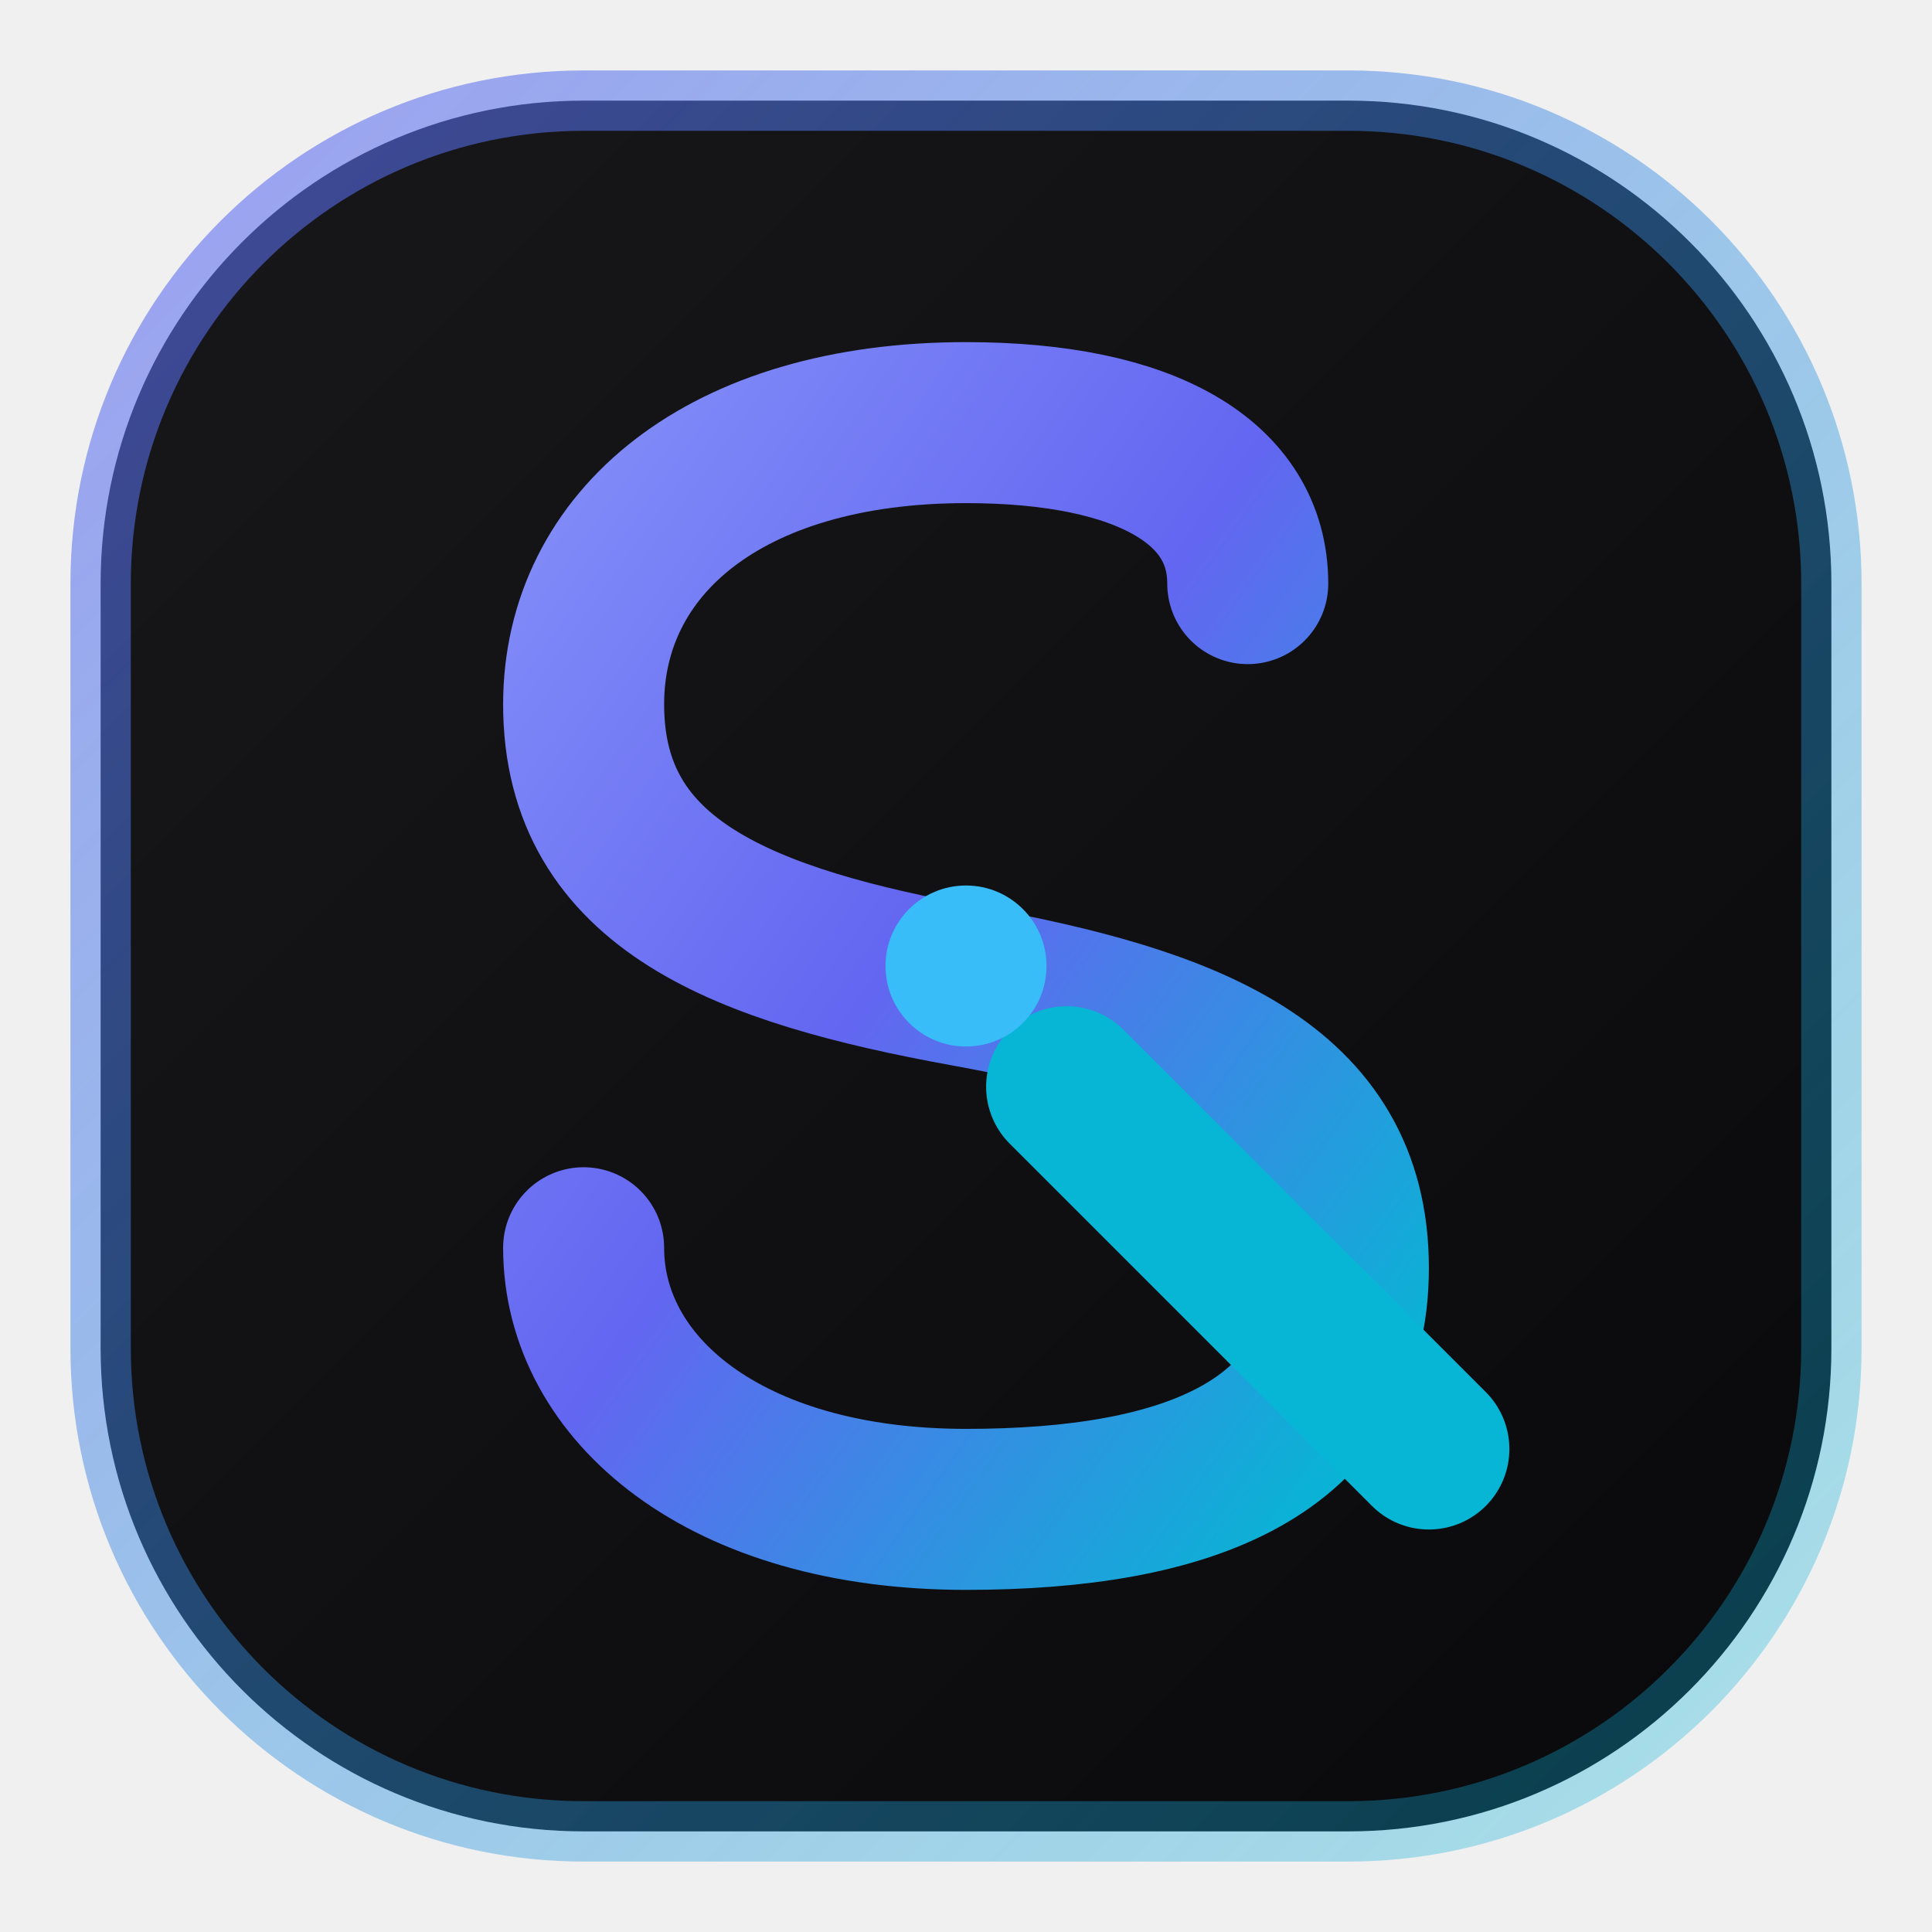
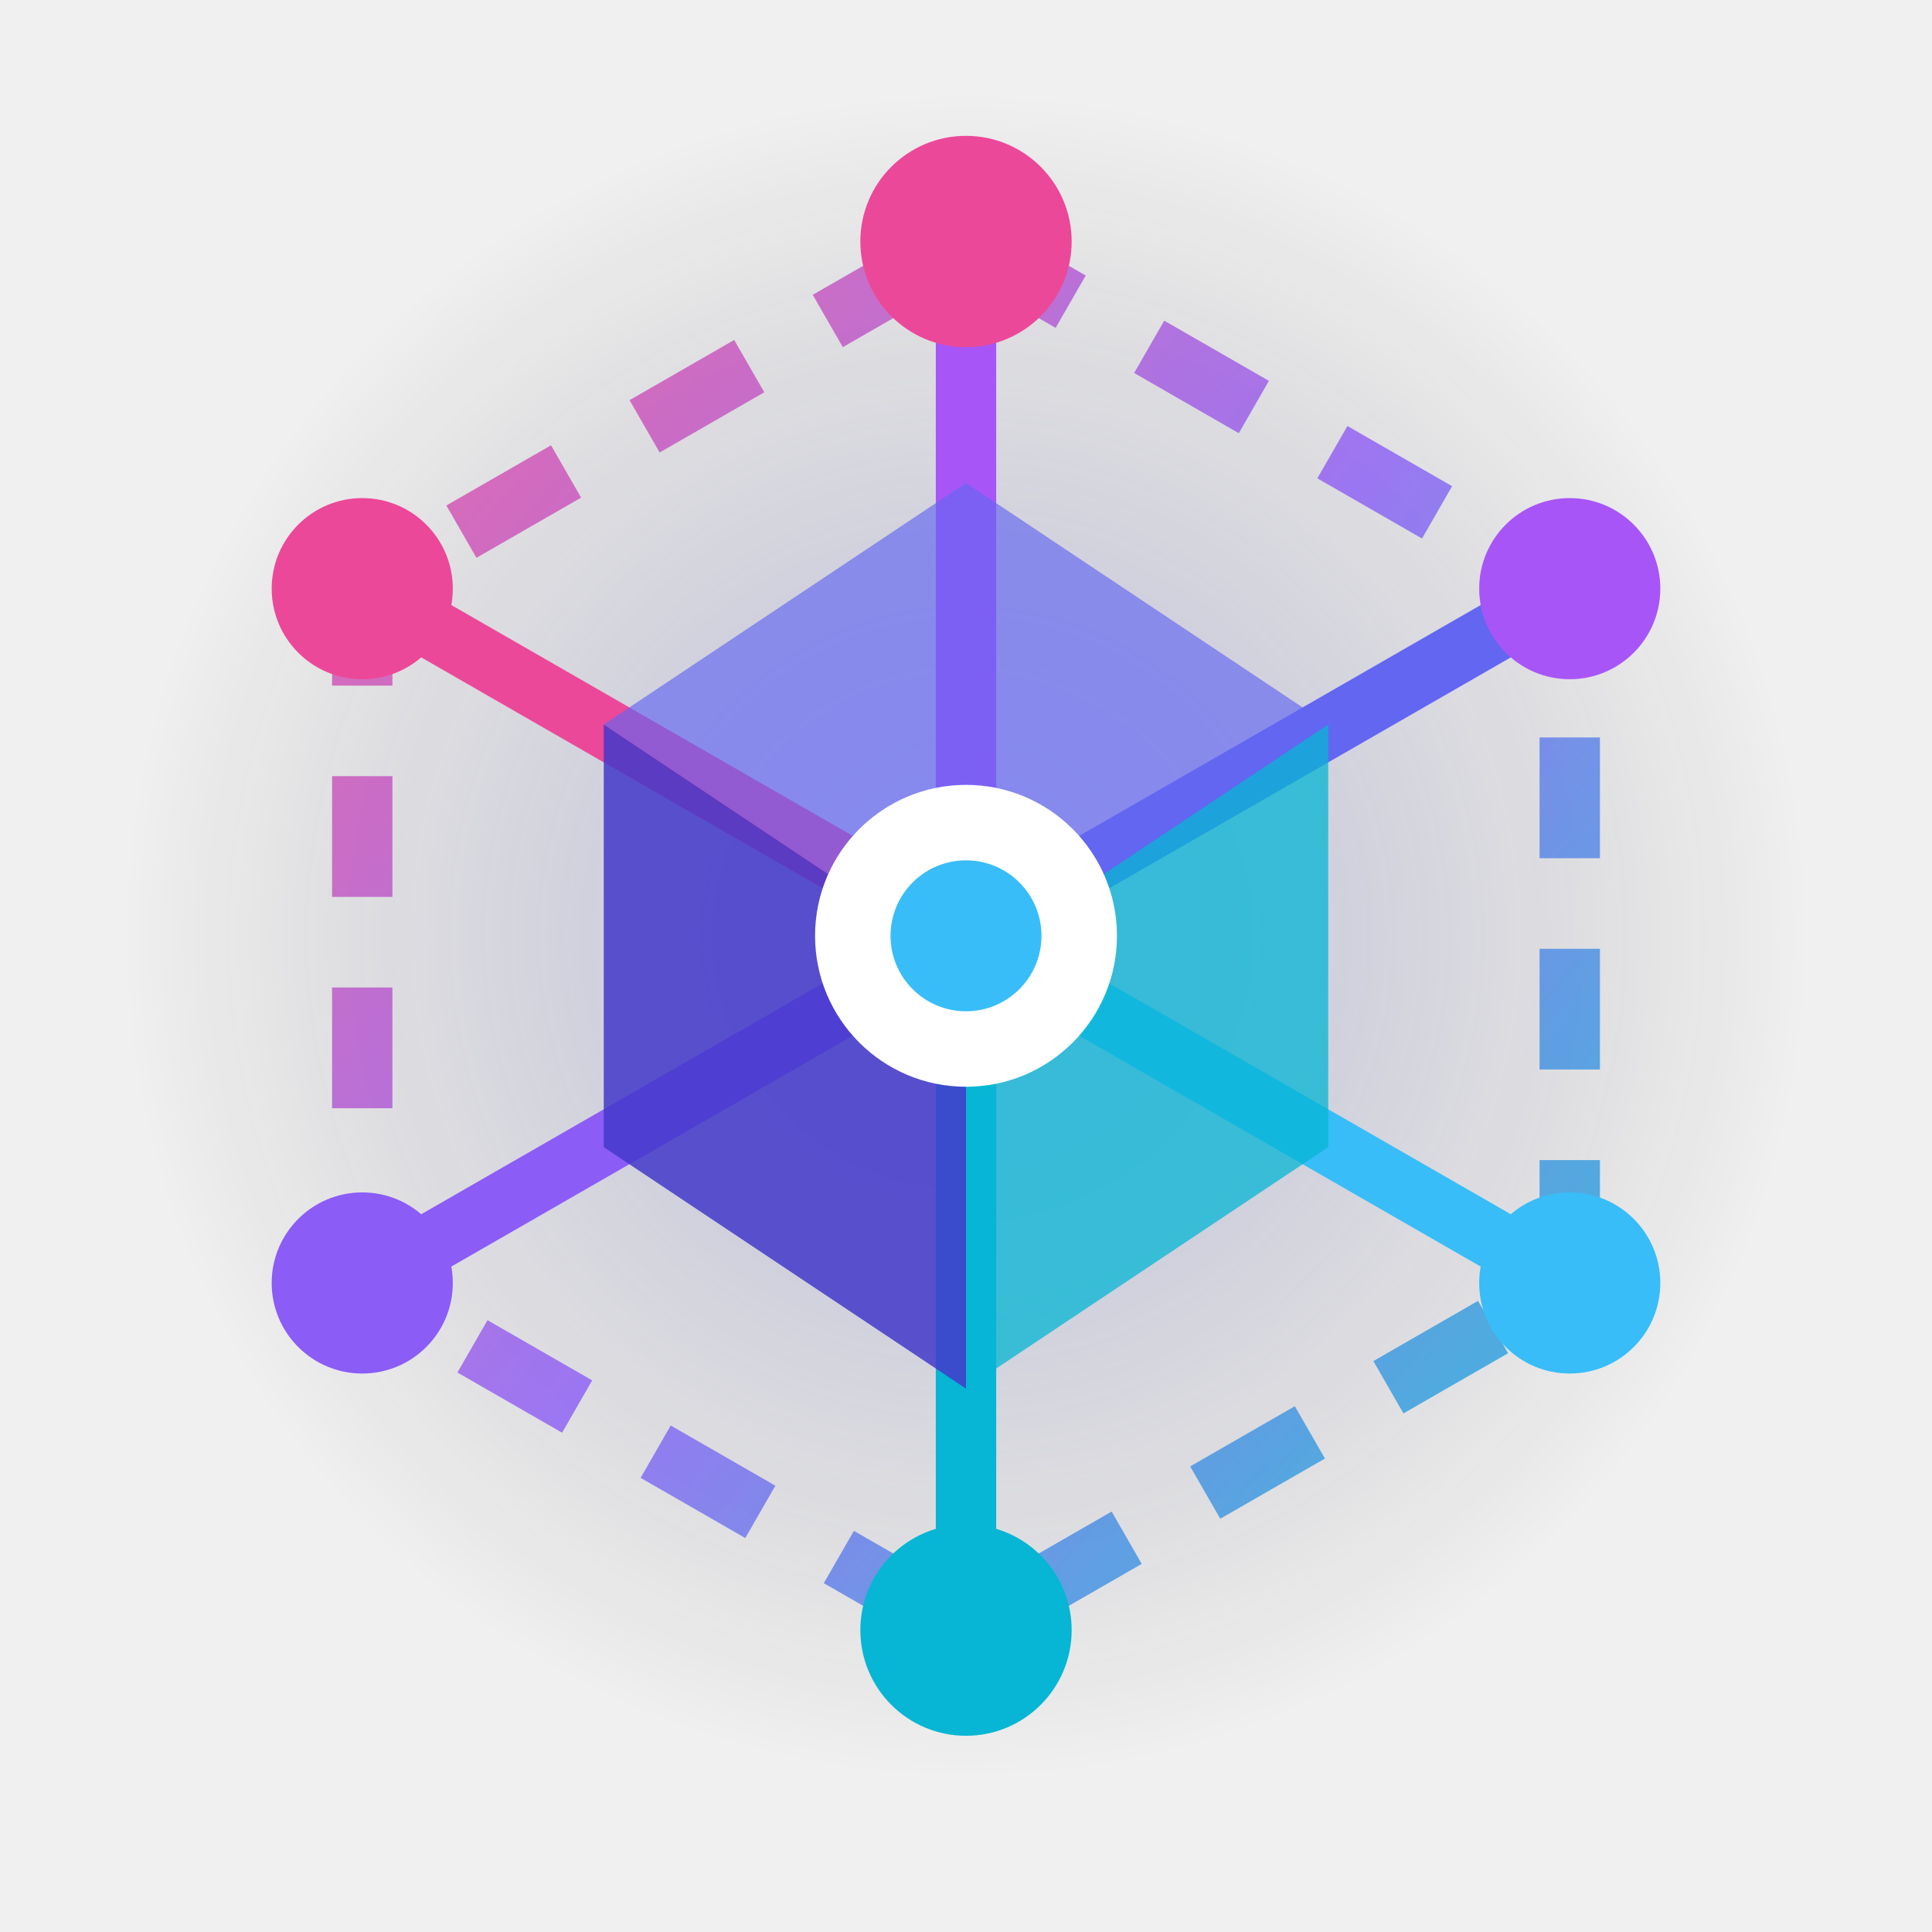
- <svg xmlns="http://www.w3.org/2000/svg" viewBox="0 0 48 48" width="48" height="48" fill="none">
+ <svg xmlns="http://www.w3.org/2000/svg" viewBox="0 0 64 64" width="64" height="64" fill="none">
  <defs>
-     <linearGradient id="sqdis-obsidian-bg" x1="0%" y1="0%" x2="100%" y2="100%">
-       <stop offset="0%" stop-color="#18181b" />
-       <stop offset="100%" stop-color="#09090b" />
-     </linearGradient>
-     <linearGradient id="sqdis-obsidian-border" x1="0%" y1="0%" x2="100%" y2="100%">
-       <stop offset="0%" stop-color="#6366f1" stop-opacity="0.6" />
-       <stop offset="100%" stop-color="#06b6d4" stop-opacity="0.3" />
-     </linearGradient>
-     <linearGradient id="sqdis-glyph-stroke" x1="0%" y1="0%" x2="100%" y2="100%">
-       <stop offset="0%" stop-color="#818cf8" />
-       <stop offset="45%" stop-color="#6366f1" />
+     <linearGradient id="sqdis-n2-rim" x1="0%" y1="0%" x2="100%" y2="100%">
+       <stop offset="0%" stop-color="#ec4899" />
+       <stop offset="50%" stop-color="#8b5cf6" />
      <stop offset="100%" stop-color="#06b6d4" />
    </linearGradient>
+     <radialGradient id="sqdis-n2-aura" cx="50%" cy="50%" r="50%">
+       <stop offset="0%" stop-color="#6366f1" stop-opacity="0.3" />
+       <stop offset="100%" stop-color="#000000" stop-opacity="0" />
+     </radialGradient>
  </defs>
-   <rect x="2.5" y="2.5" width="43" height="43" rx="12" fill="url(#sqdis-obsidian-bg)" stroke="url(#sqdis-obsidian-border)" stroke-width="1.5" />
-   <path d="M 31 14.5 C 31 12 28.5 10.5 24 10.5 C 18 10.5 14.5 13.5 14.5 17.5 C 14.5 22 18.5 23.5 24 24.5 C 29.5 25.5 33.5 27 33.5 31.5 C 33.5 36 29.5 37.5 24 37.5 C 18 37.5 14.5 34.5 14.5 31" stroke="url(#sqdis-glyph-stroke)" stroke-width="4" stroke-linecap="round" stroke-linejoin="round" />
-   <path d="M 26.5 27 L 35.5 36" stroke="#06b6d4" stroke-width="4" stroke-linecap="round" />
-   <circle cx="24" cy="24" r="2" fill="#38bdf8" />
+   <circle cx="32" cy="31" r="28" fill="url(#sqdis-n2-aura)" />
+   <polygon points="32,8 52,19.5 52,42.5 32,54 12,42.5 12,19.5" stroke="url(#sqdis-n2-rim)" stroke-width="2" stroke-dasharray="4 3" opacity="0.8" />
+   <line x1="32" y1="8" x2="32" y2="31" stroke="#a855f7" stroke-width="2" />
+   <line x1="52" y1="19.5" x2="32" y2="31" stroke="#6366f1" stroke-width="2" />
+   <line x1="52" y1="42.5" x2="32" y2="31" stroke="#38bdf8" stroke-width="2" />
+   <line x1="32" y1="54" x2="32" y2="31" stroke="#06b6d4" stroke-width="2" />
+   <line x1="12" y1="42.5" x2="32" y2="31" stroke="#8b5cf6" stroke-width="2" />
+   <line x1="12" y1="19.5" x2="32" y2="31" stroke="#ec4899" stroke-width="2" />
+   <polygon points="32,16 44,24 32,32 20,24" fill="#6366f1" opacity="0.65" />
+   <polygon points="20,24 32,32 32,46 20,38" fill="#4338ca" opacity="0.85" />
+   <polygon points="44,24 32,32 32,46 44,38" fill="#06b6d4" opacity="0.75" />
+   <circle cx="32" cy="8" r="3.5" fill="#ec4899" />
+   <circle cx="52" cy="19.5" r="3" fill="#a855f7" />
+   <circle cx="52" cy="42.5" r="3" fill="#38bdf8" />
+   <circle cx="32" cy="54" r="3.5" fill="#06b6d4" />
+   <circle cx="12" cy="42.5" r="3" fill="#8b5cf6" />
+   <circle cx="12" cy="19.5" r="3" fill="#ec4899" />
+   <circle cx="32" cy="31" r="5" fill="#ffffff" />
+   <circle cx="32" cy="31" r="2.5" fill="#38bdf8" />
</svg>
